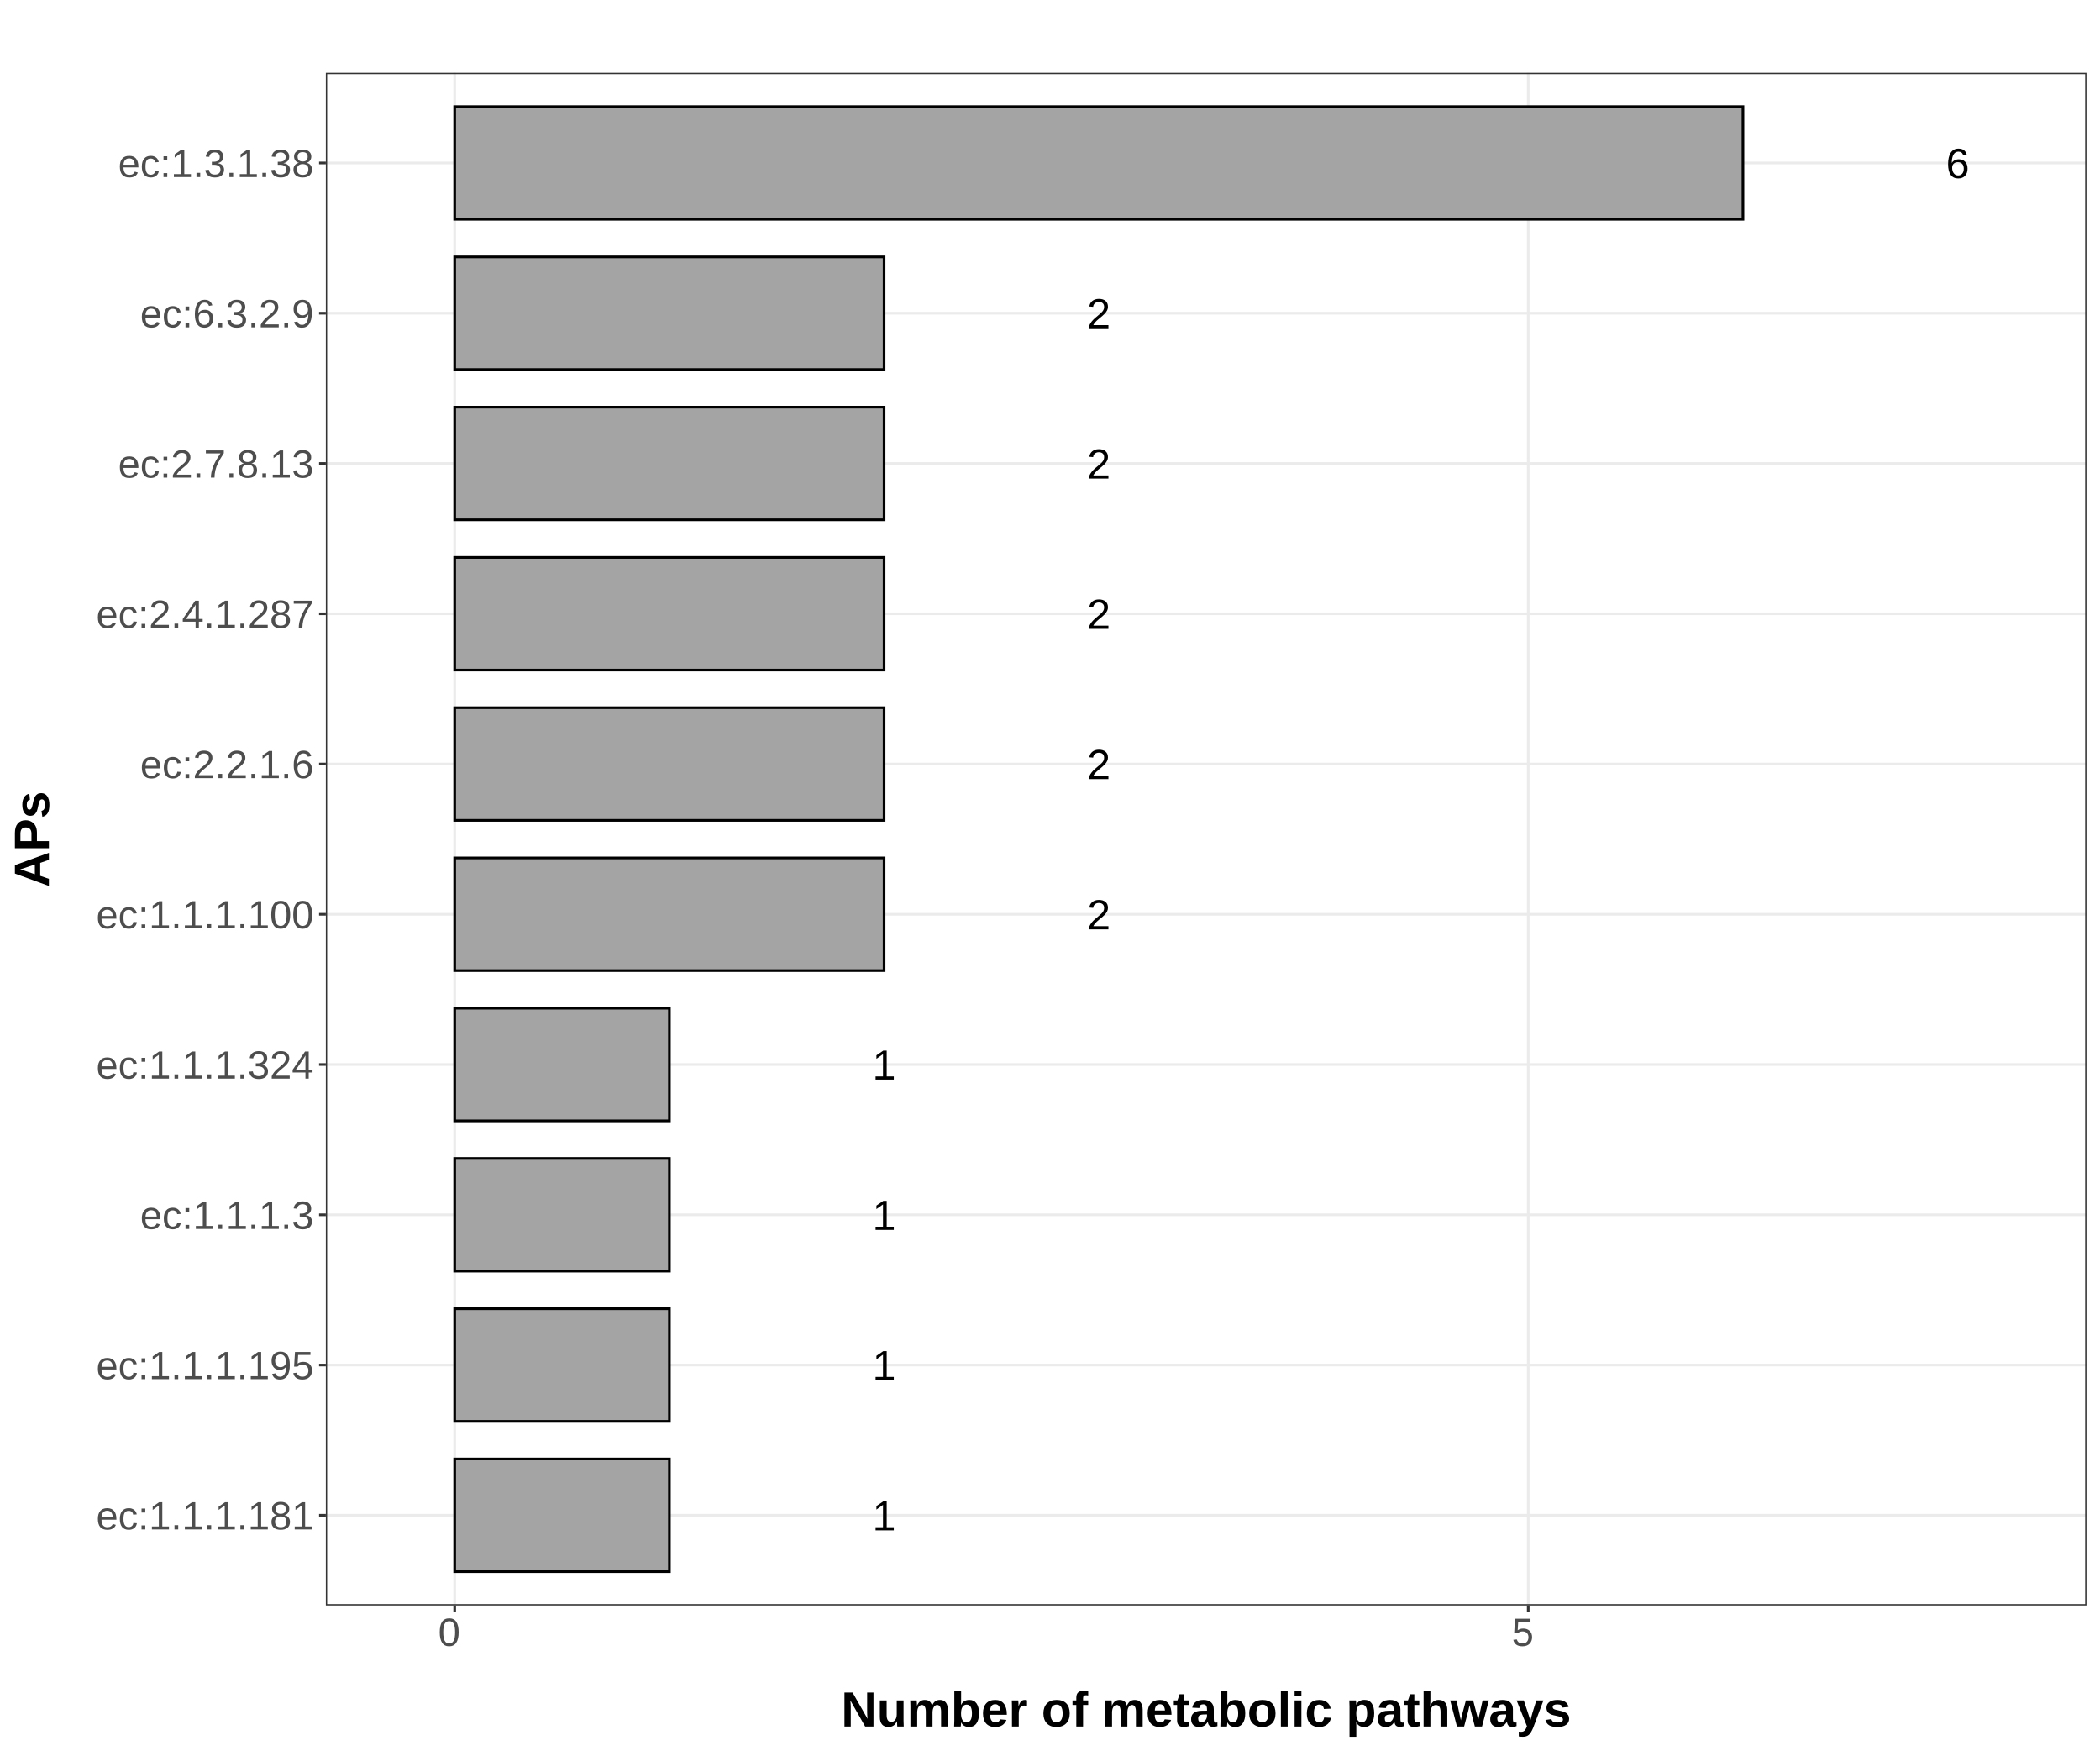
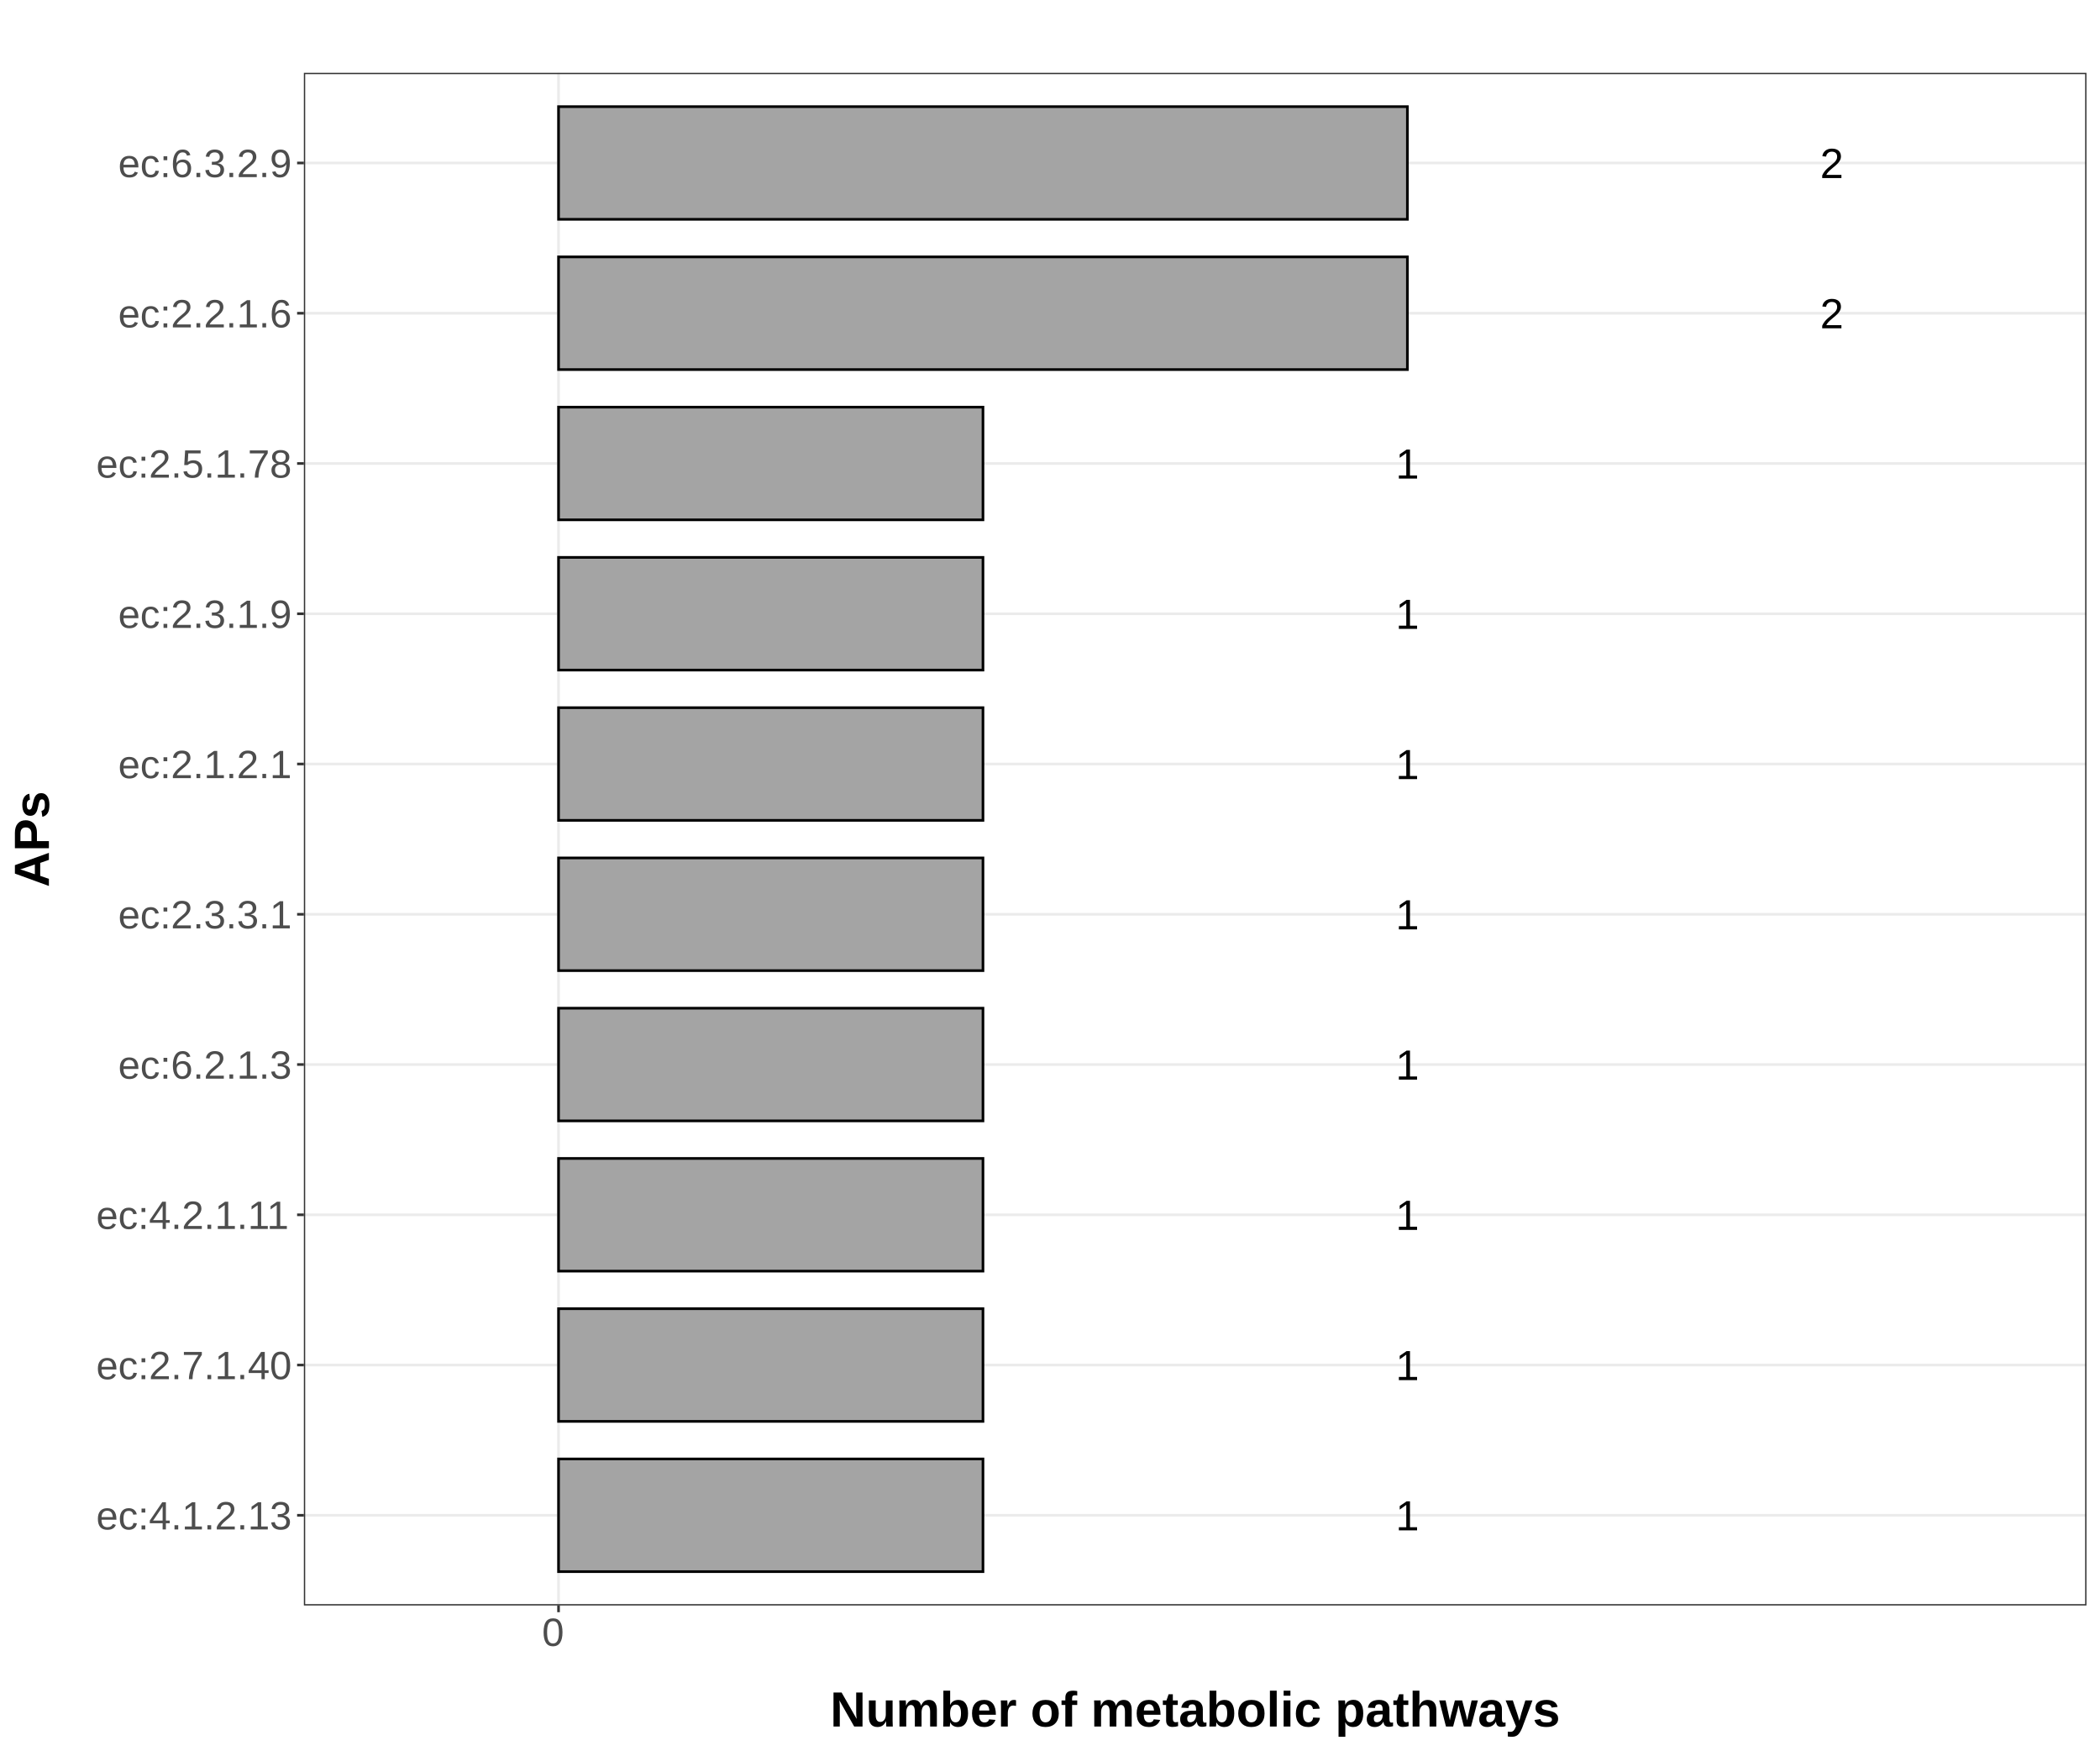
<svg xmlns="http://www.w3.org/2000/svg" viewBox="0 0 850.39 708.66">
  <defs>
    <style type="text/css">
    line, polyline, polygon, path, rect, circle {
      fill: none;
      stroke: #000000;
      stroke-linecap: round;
      stroke-linejoin: round;
      stroke-miterlimit: 10.00;
    }
  </style>
  </defs>
  <rect width="100%" height="100%" style="stroke: none; fill: #FFFFFF;" />
  <rect x="0.00" y="0.00" width="850.39" height="708.66" style="stroke-width: 1.07; stroke: #FFFFFF; fill: #FFFFFF;" />
  <defs>
-     <clipPath id="cpMTMxLjk1fDg0NC45MXw2NDkuOTZ8MjkuNDg=">
-       <rect x="131.95" y="29.48" width="712.96" height="620.48" />
+     <clipPath id="cpMTIzLjA1fDg0NC45MXw2NDkuOTZ8MjkuNDg=">
+       <rect x="123.05" y="29.48" width="721.86" height="620.48" />
    </clipPath>
  </defs>
-   <rect x="131.95" y="29.48" width="712.96" height="620.48" style="stroke-width: 1.07; stroke: none; fill: #FFFFFF;" clip-path="url(#cpMTMxLjk1fDg0NC45MXw2NDkuOTZ8MjkuNDg=)" />
-   <polyline points="131.95,613.46 844.91,613.46 " style="stroke-width: 1.07; stroke: #EBEBEB; stroke-linecap: butt;" clip-path="url(#cpMTMxLjk1fDg0NC45MXw2NDkuOTZ8MjkuNDg=)" />
-   <polyline points="131.95,552.63 844.91,552.63 " style="stroke-width: 1.07; stroke: #EBEBEB; stroke-linecap: butt;" clip-path="url(#cpMTMxLjk1fDg0NC45MXw2NDkuOTZ8MjkuNDg=)" />
-   <polyline points="131.95,491.80 844.91,491.80 " style="stroke-width: 1.07; stroke: #EBEBEB; stroke-linecap: butt;" clip-path="url(#cpMTMxLjk1fDg0NC45MXw2NDkuOTZ8MjkuNDg=)" />
-   <polyline points="131.95,430.97 844.91,430.97 " style="stroke-width: 1.07; stroke: #EBEBEB; stroke-linecap: butt;" clip-path="url(#cpMTMxLjk1fDg0NC45MXw2NDkuOTZ8MjkuNDg=)" />
-   <polyline points="131.95,370.14 844.91,370.14 " style="stroke-width: 1.07; stroke: #EBEBEB; stroke-linecap: butt;" clip-path="url(#cpMTMxLjk1fDg0NC45MXw2NDkuOTZ8MjkuNDg=)" />
-   <polyline points="131.95,309.31 844.91,309.31 " style="stroke-width: 1.07; stroke: #EBEBEB; stroke-linecap: butt;" clip-path="url(#cpMTMxLjk1fDg0NC45MXw2NDkuOTZ8MjkuNDg=)" />
-   <polyline points="131.95,248.48 844.91,248.48 " style="stroke-width: 1.07; stroke: #EBEBEB; stroke-linecap: butt;" clip-path="url(#cpMTMxLjk1fDg0NC45MXw2NDkuOTZ8MjkuNDg=)" />
-   <polyline points="131.95,187.64 844.91,187.64 " style="stroke-width: 1.07; stroke: #EBEBEB; stroke-linecap: butt;" clip-path="url(#cpMTMxLjk1fDg0NC45MXw2NDkuOTZ8MjkuNDg=)" />
-   <polyline points="131.95,126.81 844.91,126.81 " style="stroke-width: 1.07; stroke: #EBEBEB; stroke-linecap: butt;" clip-path="url(#cpMTMxLjk1fDg0NC45MXw2NDkuOTZ8MjkuNDg=)" />
-   <polyline points="131.95,65.98 844.91,65.98 " style="stroke-width: 1.07; stroke: #EBEBEB; stroke-linecap: butt;" clip-path="url(#cpMTMxLjk1fDg0NC45MXw2NDkuOTZ8MjkuNDg=)" />
-   <polyline points="184.12,649.96 184.12,29.48 " style="stroke-width: 1.07; stroke: #EBEBEB; stroke-linecap: butt;" clip-path="url(#cpMTMxLjk1fDg0NC45MXw2NDkuOTZ8MjkuNDg=)" />
-   <polyline points="618.85,649.96 618.85,29.48 " style="stroke-width: 1.07; stroke: #EBEBEB; stroke-linecap: butt;" clip-path="url(#cpMTMxLjk1fDg0NC45MXw2NDkuOTZ8MjkuNDg=)" />
-   <rect x="184.12" y="590.65" width="86.95" height="45.62" style="stroke-width: 1.07; stroke-linecap: square; stroke-linejoin: miter; fill: #A4A4A4;" clip-path="url(#cpMTMxLjk1fDg0NC45MXw2NDkuOTZ8MjkuNDg=)" />
-   <rect x="184.12" y="529.82" width="86.95" height="45.62" style="stroke-width: 1.07; stroke-linecap: square; stroke-linejoin: miter; fill: #A4A4A4;" clip-path="url(#cpMTMxLjk1fDg0NC45MXw2NDkuOTZ8MjkuNDg=)" />
-   <rect x="184.12" y="468.99" width="86.95" height="45.62" style="stroke-width: 1.07; stroke-linecap: square; stroke-linejoin: miter; fill: #A4A4A4;" clip-path="url(#cpMTMxLjk1fDg0NC45MXw2NDkuOTZ8MjkuNDg=)" />
-   <rect x="184.12" y="408.16" width="86.95" height="45.62" style="stroke-width: 1.07; stroke-linecap: square; stroke-linejoin: miter; fill: #A4A4A4;" clip-path="url(#cpMTMxLjk1fDg0NC45MXw2NDkuOTZ8MjkuNDg=)" />
-   <rect x="184.12" y="347.33" width="173.89" height="45.62" style="stroke-width: 1.07; stroke-linecap: square; stroke-linejoin: miter; fill: #A4A4A4;" clip-path="url(#cpMTMxLjk1fDg0NC45MXw2NDkuOTZ8MjkuNDg=)" />
-   <rect x="184.12" y="286.50" width="173.89" height="45.62" style="stroke-width: 1.07; stroke-linecap: square; stroke-linejoin: miter; fill: #A4A4A4;" clip-path="url(#cpMTMxLjk1fDg0NC45MXw2NDkuOTZ8MjkuNDg=)" />
-   <rect x="184.12" y="225.66" width="173.89" height="45.62" style="stroke-width: 1.07; stroke-linecap: square; stroke-linejoin: miter; fill: #A4A4A4;" clip-path="url(#cpMTMxLjk1fDg0NC45MXw2NDkuOTZ8MjkuNDg=)" />
-   <rect x="184.12" y="164.83" width="173.89" height="45.62" style="stroke-width: 1.07; stroke-linecap: square; stroke-linejoin: miter; fill: #A4A4A4;" clip-path="url(#cpMTMxLjk1fDg0NC45MXw2NDkuOTZ8MjkuNDg=)" />
-   <rect x="184.12" y="104.00" width="173.89" height="45.62" style="stroke-width: 1.07; stroke-linecap: square; stroke-linejoin: miter; fill: #A4A4A4;" clip-path="url(#cpMTMxLjk1fDg0NC45MXw2NDkuOTZ8MjkuNDg=)" />
-   <rect x="184.12" y="43.17" width="521.68" height="45.62" style="stroke-width: 1.07; stroke-linecap: square; stroke-linejoin: miter; fill: #A4A4A4;" clip-path="url(#cpMTMxLjk1fDg0NC45MXw2NDkuOTZ8MjkuNDg=)" />
-   <g clip-path="url(#cpMTMxLjk1fDg0NC45MXw2NDkuOTZ8MjkuNDg=)">
-     <text x="788.00" y="72.09" style="font-size: 17.07px; font-family: Arial;" textLength="9.49px" lengthAdjust="spacingAndGlyphs">6</text>
+   <rect x="123.05" y="29.48" width="721.86" height="620.48" style="stroke-width: 1.07; stroke: none; fill: #FFFFFF;" clip-path="url(#cpMTIzLjA1fDg0NC45MXw2NDkuOTZ8MjkuNDg=)" />
+   <polyline points="123.05,613.46 844.91,613.46 " style="stroke-width: 1.07; stroke: #EBEBEB; stroke-linecap: butt;" clip-path="url(#cpMTIzLjA1fDg0NC45MXw2NDkuOTZ8MjkuNDg=)" />
+   <polyline points="123.05,552.63 844.91,552.63 " style="stroke-width: 1.07; stroke: #EBEBEB; stroke-linecap: butt;" clip-path="url(#cpMTIzLjA1fDg0NC45MXw2NDkuOTZ8MjkuNDg=)" />
+   <polyline points="123.05,491.80 844.91,491.80 " style="stroke-width: 1.07; stroke: #EBEBEB; stroke-linecap: butt;" clip-path="url(#cpMTIzLjA1fDg0NC45MXw2NDkuOTZ8MjkuNDg=)" />
+   <polyline points="123.05,430.97 844.91,430.97 " style="stroke-width: 1.07; stroke: #EBEBEB; stroke-linecap: butt;" clip-path="url(#cpMTIzLjA1fDg0NC45MXw2NDkuOTZ8MjkuNDg=)" />
+   <polyline points="123.05,370.14 844.91,370.14 " style="stroke-width: 1.07; stroke: #EBEBEB; stroke-linecap: butt;" clip-path="url(#cpMTIzLjA1fDg0NC45MXw2NDkuOTZ8MjkuNDg=)" />
+   <polyline points="123.05,309.31 844.91,309.31 " style="stroke-width: 1.07; stroke: #EBEBEB; stroke-linecap: butt;" clip-path="url(#cpMTIzLjA1fDg0NC45MXw2NDkuOTZ8MjkuNDg=)" />
+   <polyline points="123.05,248.48 844.91,248.48 " style="stroke-width: 1.07; stroke: #EBEBEB; stroke-linecap: butt;" clip-path="url(#cpMTIzLjA1fDg0NC45MXw2NDkuOTZ8MjkuNDg=)" />
+   <polyline points="123.05,187.64 844.91,187.64 " style="stroke-width: 1.07; stroke: #EBEBEB; stroke-linecap: butt;" clip-path="url(#cpMTIzLjA1fDg0NC45MXw2NDkuOTZ8MjkuNDg=)" />
+   <polyline points="123.05,126.81 844.91,126.81 " style="stroke-width: 1.07; stroke: #EBEBEB; stroke-linecap: butt;" clip-path="url(#cpMTIzLjA1fDg0NC45MXw2NDkuOTZ8MjkuNDg=)" />
+   <polyline points="123.05,65.98 844.91,65.98 " style="stroke-width: 1.07; stroke: #EBEBEB; stroke-linecap: butt;" clip-path="url(#cpMTIzLjA1fDg0NC45MXw2NDkuOTZ8MjkuNDg=)" />
+   <polyline points="226.18,649.96 226.18,29.48 " style="stroke-width: 1.07; stroke: #EBEBEB; stroke-linecap: butt;" clip-path="url(#cpMTIzLjA1fDg0NC45MXw2NDkuOTZ8MjkuNDg=)" />
+   <rect x="226.18" y="590.65" width="171.87" height="45.62" style="stroke-width: 1.07; stroke-linecap: square; stroke-linejoin: miter; fill: #A4A4A4;" clip-path="url(#cpMTIzLjA1fDg0NC45MXw2NDkuOTZ8MjkuNDg=)" />
+   <rect x="226.18" y="529.82" width="171.87" height="45.62" style="stroke-width: 1.07; stroke-linecap: square; stroke-linejoin: miter; fill: #A4A4A4;" clip-path="url(#cpMTIzLjA1fDg0NC45MXw2NDkuOTZ8MjkuNDg=)" />
+   <rect x="226.18" y="468.99" width="171.87" height="45.62" style="stroke-width: 1.07; stroke-linecap: square; stroke-linejoin: miter; fill: #A4A4A4;" clip-path="url(#cpMTIzLjA1fDg0NC45MXw2NDkuOTZ8MjkuNDg=)" />
+   <rect x="226.18" y="408.16" width="171.87" height="45.62" style="stroke-width: 1.07; stroke-linecap: square; stroke-linejoin: miter; fill: #A4A4A4;" clip-path="url(#cpMTIzLjA1fDg0NC45MXw2NDkuOTZ8MjkuNDg=)" />
+   <rect x="226.18" y="347.33" width="171.87" height="45.62" style="stroke-width: 1.07; stroke-linecap: square; stroke-linejoin: miter; fill: #A4A4A4;" clip-path="url(#cpMTIzLjA1fDg0NC45MXw2NDkuOTZ8MjkuNDg=)" />
+   <rect x="226.18" y="286.50" width="171.87" height="45.62" style="stroke-width: 1.07; stroke-linecap: square; stroke-linejoin: miter; fill: #A4A4A4;" clip-path="url(#cpMTIzLjA1fDg0NC45MXw2NDkuOTZ8MjkuNDg=)" />
+   <rect x="226.18" y="225.66" width="171.87" height="45.62" style="stroke-width: 1.07; stroke-linecap: square; stroke-linejoin: miter; fill: #A4A4A4;" clip-path="url(#cpMTIzLjA1fDg0NC45MXw2NDkuOTZ8MjkuNDg=)" />
+   <rect x="226.18" y="164.83" width="171.87" height="45.62" style="stroke-width: 1.07; stroke-linecap: square; stroke-linejoin: miter; fill: #A4A4A4;" clip-path="url(#cpMTIzLjA1fDg0NC45MXw2NDkuOTZ8MjkuNDg=)" />
+   <rect x="226.18" y="104.00" width="343.74" height="45.62" style="stroke-width: 1.07; stroke-linecap: square; stroke-linejoin: miter; fill: #A4A4A4;" clip-path="url(#cpMTIzLjA1fDg0NC45MXw2NDkuOTZ8MjkuNDg=)" />
+   <rect x="226.18" y="43.17" width="343.74" height="45.62" style="stroke-width: 1.07; stroke-linecap: square; stroke-linejoin: miter; fill: #A4A4A4;" clip-path="url(#cpMTIzLjA1fDg0NC45MXw2NDkuOTZ8MjkuNDg=)" />
+   <g clip-path="url(#cpMTIzLjA1fDg0NC45MXw2NDkuOTZ8MjkuNDg=)">
+     <text x="737.04" y="132.92" style="font-size: 17.07px; font-family: Arial;" textLength="9.49px" lengthAdjust="spacingAndGlyphs">2</text>
  </g>
-   <g clip-path="url(#cpMTMxLjk1fDg0NC45MXw2NDkuOTZ8MjkuNDg=)">
-     <text x="440.21" y="376.25" style="font-size: 17.07px; font-family: Arial;" textLength="9.49px" lengthAdjust="spacingAndGlyphs">2</text>
+   <g clip-path="url(#cpMTIzLjA1fDg0NC45MXw2NDkuOTZ8MjkuNDg=)">
+     <text x="737.04" y="72.09" style="font-size: 17.07px; font-family: Arial;" textLength="9.49px" lengthAdjust="spacingAndGlyphs">2</text>
  </g>
-   <g clip-path="url(#cpMTMxLjk1fDg0NC45MXw2NDkuOTZ8MjkuNDg=)">
-     <text x="440.21" y="315.42" style="font-size: 17.07px; font-family: Arial;" textLength="9.49px" lengthAdjust="spacingAndGlyphs">2</text>
+   <g clip-path="url(#cpMTIzLjA1fDg0NC45MXw2NDkuOTZ8MjkuNDg=)">
+     <text x="565.17" y="619.57" style="font-size: 17.07px; font-family: Arial;" textLength="9.49px" lengthAdjust="spacingAndGlyphs">1</text>
  </g>
-   <g clip-path="url(#cpMTMxLjk1fDg0NC45MXw2NDkuOTZ8MjkuNDg=)">
-     <text x="440.21" y="254.59" style="font-size: 17.07px; font-family: Arial;" textLength="9.49px" lengthAdjust="spacingAndGlyphs">2</text>
+   <g clip-path="url(#cpMTIzLjA1fDg0NC45MXw2NDkuOTZ8MjkuNDg=)">
+     <text x="565.17" y="558.74" style="font-size: 17.07px; font-family: Arial;" textLength="9.49px" lengthAdjust="spacingAndGlyphs">1</text>
  </g>
-   <g clip-path="url(#cpMTMxLjk1fDg0NC45MXw2NDkuOTZ8MjkuNDg=)">
-     <text x="440.21" y="193.76" style="font-size: 17.07px; font-family: Arial;" textLength="9.49px" lengthAdjust="spacingAndGlyphs">2</text>
+   <g clip-path="url(#cpMTIzLjA1fDg0NC45MXw2NDkuOTZ8MjkuNDg=)">
+     <text x="565.17" y="497.91" style="font-size: 17.07px; font-family: Arial;" textLength="9.49px" lengthAdjust="spacingAndGlyphs">1</text>
  </g>
-   <g clip-path="url(#cpMTMxLjk1fDg0NC45MXw2NDkuOTZ8MjkuNDg=)">
-     <text x="440.21" y="132.92" style="font-size: 17.07px; font-family: Arial;" textLength="9.49px" lengthAdjust="spacingAndGlyphs">2</text>
+   <g clip-path="url(#cpMTIzLjA1fDg0NC45MXw2NDkuOTZ8MjkuNDg=)">
+     <text x="565.17" y="437.08" style="font-size: 17.07px; font-family: Arial;" textLength="9.49px" lengthAdjust="spacingAndGlyphs">1</text>
  </g>
-   <g clip-path="url(#cpMTMxLjk1fDg0NC45MXw2NDkuOTZ8MjkuNDg=)">
-     <text x="353.27" y="619.57" style="font-size: 17.07px; font-family: Arial;" textLength="9.49px" lengthAdjust="spacingAndGlyphs">1</text>
+   <g clip-path="url(#cpMTIzLjA1fDg0NC45MXw2NDkuOTZ8MjkuNDg=)">
+     <text x="565.17" y="376.25" style="font-size: 17.07px; font-family: Arial;" textLength="9.49px" lengthAdjust="spacingAndGlyphs">1</text>
  </g>
-   <g clip-path="url(#cpMTMxLjk1fDg0NC45MXw2NDkuOTZ8MjkuNDg=)">
-     <text x="353.27" y="558.74" style="font-size: 17.07px; font-family: Arial;" textLength="9.49px" lengthAdjust="spacingAndGlyphs">1</text>
+   <g clip-path="url(#cpMTIzLjA1fDg0NC45MXw2NDkuOTZ8MjkuNDg=)">
+     <text x="565.17" y="315.42" style="font-size: 17.07px; font-family: Arial;" textLength="9.49px" lengthAdjust="spacingAndGlyphs">1</text>
  </g>
-   <g clip-path="url(#cpMTMxLjk1fDg0NC45MXw2NDkuOTZ8MjkuNDg=)">
-     <text x="353.27" y="497.91" style="font-size: 17.07px; font-family: Arial;" textLength="9.49px" lengthAdjust="spacingAndGlyphs">1</text>
+   <g clip-path="url(#cpMTIzLjA1fDg0NC45MXw2NDkuOTZ8MjkuNDg=)">
+     <text x="565.17" y="254.59" style="font-size: 17.07px; font-family: Arial;" textLength="9.49px" lengthAdjust="spacingAndGlyphs">1</text>
  </g>
-   <g clip-path="url(#cpMTMxLjk1fDg0NC45MXw2NDkuOTZ8MjkuNDg=)">
-     <text x="353.27" y="437.08" style="font-size: 17.07px; font-family: Arial;" textLength="9.49px" lengthAdjust="spacingAndGlyphs">1</text>
+   <g clip-path="url(#cpMTIzLjA1fDg0NC45MXw2NDkuOTZ8MjkuNDg=)">
+     <text x="565.17" y="193.76" style="font-size: 17.07px; font-family: Arial;" textLength="9.49px" lengthAdjust="spacingAndGlyphs">1</text>
  </g>
-   <rect x="131.95" y="29.48" width="712.96" height="620.48" style="stroke-width: 1.07; stroke: #333333;" clip-path="url(#cpMTMxLjk1fDg0NC45MXw2NDkuOTZ8MjkuNDg=)" />
+   <rect x="123.05" y="29.48" width="721.86" height="620.48" style="stroke-width: 1.07; stroke: #333333;" clip-path="url(#cpMTIzLjA1fDg0NC45MXw2NDkuOTZ8MjkuNDg=)" />
  <defs>
    <clipPath id="cpMC4wMHw4NTAuMzl8NzA4LjY2fDAuMDA=">
      <rect x="0.00" y="0.00" width="850.39" height="708.66" />
    </clipPath>
  </defs>
  <g clip-path="url(#cpMC4wMHw4NTAuMzl8NzA4LjY2fDAuMDA=)">
-     <text x="38.95" y="619.19" style="font-size: 16.00px; fill: #4D4D4D; font-family: Arial;" textLength="88.07px" lengthAdjust="spacingAndGlyphs">ec:1.1.1.181</text>
+     <text x="38.95" y="619.19" style="font-size: 16.00px; fill: #4D4D4D; font-family: Arial;" textLength="79.17px" lengthAdjust="spacingAndGlyphs">ec:4.1.2.13</text>
  </g>
  <g clip-path="url(#cpMC4wMHw4NTAuMzl8NzA4LjY2fDAuMDA=)">
-     <text x="38.95" y="558.36" style="font-size: 16.00px; fill: #4D4D4D; font-family: Arial;" textLength="88.07px" lengthAdjust="spacingAndGlyphs">ec:1.1.1.195</text>
+     <text x="38.95" y="558.36" style="font-size: 16.00px; fill: #4D4D4D; font-family: Arial;" textLength="79.17px" lengthAdjust="spacingAndGlyphs">ec:2.7.1.40</text>
  </g>
  <g clip-path="url(#cpMC4wMHw4NTAuMzl8NzA4LjY2fDAuMDA=)">
-     <text x="56.75" y="497.53" style="font-size: 16.00px; fill: #4D4D4D; font-family: Arial;" textLength="70.27px" lengthAdjust="spacingAndGlyphs">ec:1.1.1.3</text>
+     <text x="38.95" y="497.53" style="font-size: 16.00px; fill: #4D4D4D; font-family: Arial;" textLength="79.17px" lengthAdjust="spacingAndGlyphs">ec:4.2.1.11</text>
  </g>
  <g clip-path="url(#cpMC4wMHw4NTAuMzl8NzA4LjY2fDAuMDA=)">
-     <text x="38.95" y="436.70" style="font-size: 16.00px; fill: #4D4D4D; font-family: Arial;" textLength="88.07px" lengthAdjust="spacingAndGlyphs">ec:1.1.1.324</text>
+     <text x="47.85" y="436.70" style="font-size: 16.00px; fill: #4D4D4D; font-family: Arial;" textLength="70.27px" lengthAdjust="spacingAndGlyphs">ec:6.2.1.3</text>
  </g>
  <g clip-path="url(#cpMC4wMHw4NTAuMzl8NzA4LjY2fDAuMDA=)">
-     <text x="38.95" y="375.86" style="font-size: 16.00px; fill: #4D4D4D; font-family: Arial;" textLength="88.07px" lengthAdjust="spacingAndGlyphs">ec:1.1.1.100</text>
+     <text x="47.85" y="375.86" style="font-size: 16.00px; fill: #4D4D4D; font-family: Arial;" textLength="70.27px" lengthAdjust="spacingAndGlyphs">ec:2.3.3.1</text>
  </g>
  <g clip-path="url(#cpMC4wMHw4NTAuMzl8NzA4LjY2fDAuMDA=)">
-     <text x="56.75" y="315.03" style="font-size: 16.00px; fill: #4D4D4D; font-family: Arial;" textLength="70.27px" lengthAdjust="spacingAndGlyphs">ec:2.2.1.6</text>
+     <text x="47.85" y="315.03" style="font-size: 16.00px; fill: #4D4D4D; font-family: Arial;" textLength="70.27px" lengthAdjust="spacingAndGlyphs">ec:2.1.2.1</text>
  </g>
  <g clip-path="url(#cpMC4wMHw4NTAuMzl8NzA4LjY2fDAuMDA=)">
-     <text x="38.95" y="254.20" style="font-size: 16.00px; fill: #4D4D4D; font-family: Arial;" textLength="88.07px" lengthAdjust="spacingAndGlyphs">ec:2.4.1.287</text>
+     <text x="47.85" y="254.20" style="font-size: 16.00px; fill: #4D4D4D; font-family: Arial;" textLength="70.27px" lengthAdjust="spacingAndGlyphs">ec:2.3.1.9</text>
  </g>
  <g clip-path="url(#cpMC4wMHw4NTAuMzl8NzA4LjY2fDAuMDA=)">
-     <text x="47.85" y="193.37" style="font-size: 16.00px; fill: #4D4D4D; font-family: Arial;" textLength="79.17px" lengthAdjust="spacingAndGlyphs">ec:2.7.8.13</text>
+     <text x="38.95" y="193.37" style="font-size: 16.00px; fill: #4D4D4D; font-family: Arial;" textLength="79.17px" lengthAdjust="spacingAndGlyphs">ec:2.5.1.78</text>
  </g>
  <g clip-path="url(#cpMC4wMHw4NTAuMzl8NzA4LjY2fDAuMDA=)">
-     <text x="56.75" y="132.54" style="font-size: 16.00px; fill: #4D4D4D; font-family: Arial;" textLength="70.27px" lengthAdjust="spacingAndGlyphs">ec:6.3.2.9</text>
+     <text x="47.85" y="132.54" style="font-size: 16.00px; fill: #4D4D4D; font-family: Arial;" textLength="70.27px" lengthAdjust="spacingAndGlyphs">ec:2.2.1.6</text>
  </g>
  <g clip-path="url(#cpMC4wMHw4NTAuMzl8NzA4LjY2fDAuMDA=)">
-     <text x="47.85" y="71.71" style="font-size: 16.00px; fill: #4D4D4D; font-family: Arial;" textLength="79.17px" lengthAdjust="spacingAndGlyphs">ec:1.3.1.38</text>
+     <text x="47.85" y="71.71" style="font-size: 16.00px; fill: #4D4D4D; font-family: Arial;" textLength="70.27px" lengthAdjust="spacingAndGlyphs">ec:6.3.2.9</text>
  </g>
-   <polyline points="129.21,613.46 131.95,613.46 " style="stroke-width: 1.07; stroke: #333333; stroke-linecap: butt;" clip-path="url(#cpMC4wMHw4NTAuMzl8NzA4LjY2fDAuMDA=)" />
-   <polyline points="129.21,552.63 131.95,552.63 " style="stroke-width: 1.07; stroke: #333333; stroke-linecap: butt;" clip-path="url(#cpMC4wMHw4NTAuMzl8NzA4LjY2fDAuMDA=)" />
-   <polyline points="129.21,491.80 131.95,491.80 " style="stroke-width: 1.07; stroke: #333333; stroke-linecap: butt;" clip-path="url(#cpMC4wMHw4NTAuMzl8NzA4LjY2fDAuMDA=)" />
-   <polyline points="129.21,430.97 131.95,430.97 " style="stroke-width: 1.07; stroke: #333333; stroke-linecap: butt;" clip-path="url(#cpMC4wMHw4NTAuMzl8NzA4LjY2fDAuMDA=)" />
-   <polyline points="129.21,370.14 131.95,370.14 " style="stroke-width: 1.07; stroke: #333333; stroke-linecap: butt;" clip-path="url(#cpMC4wMHw4NTAuMzl8NzA4LjY2fDAuMDA=)" />
-   <polyline points="129.21,309.31 131.95,309.31 " style="stroke-width: 1.07; stroke: #333333; stroke-linecap: butt;" clip-path="url(#cpMC4wMHw4NTAuMzl8NzA4LjY2fDAuMDA=)" />
-   <polyline points="129.21,248.48 131.95,248.48 " style="stroke-width: 1.07; stroke: #333333; stroke-linecap: butt;" clip-path="url(#cpMC4wMHw4NTAuMzl8NzA4LjY2fDAuMDA=)" />
-   <polyline points="129.21,187.64 131.95,187.64 " style="stroke-width: 1.07; stroke: #333333; stroke-linecap: butt;" clip-path="url(#cpMC4wMHw4NTAuMzl8NzA4LjY2fDAuMDA=)" />
-   <polyline points="129.21,126.81 131.95,126.81 " style="stroke-width: 1.07; stroke: #333333; stroke-linecap: butt;" clip-path="url(#cpMC4wMHw4NTAuMzl8NzA4LjY2fDAuMDA=)" />
-   <polyline points="129.21,65.98 131.95,65.98 " style="stroke-width: 1.07; stroke: #333333; stroke-linecap: butt;" clip-path="url(#cpMC4wMHw4NTAuMzl8NzA4LjY2fDAuMDA=)" />
-   <polyline points="184.12,652.70 184.12,649.96 " style="stroke-width: 1.07; stroke: #333333; stroke-linecap: butt;" clip-path="url(#cpMC4wMHw4NTAuMzl8NzA4LjY2fDAuMDA=)" />
-   <polyline points="618.85,652.70 618.85,649.96 " style="stroke-width: 1.07; stroke: #333333; stroke-linecap: butt;" clip-path="url(#cpMC4wMHw4NTAuMzl8NzA4LjY2fDAuMDA=)" />
+   <polyline points="120.31,613.46 123.05,613.46 " style="stroke-width: 1.07; stroke: #333333; stroke-linecap: butt;" clip-path="url(#cpMC4wMHw4NTAuMzl8NzA4LjY2fDAuMDA=)" />
+   <polyline points="120.31,552.63 123.05,552.63 " style="stroke-width: 1.07; stroke: #333333; stroke-linecap: butt;" clip-path="url(#cpMC4wMHw4NTAuMzl8NzA4LjY2fDAuMDA=)" />
+   <polyline points="120.31,491.80 123.05,491.80 " style="stroke-width: 1.07; stroke: #333333; stroke-linecap: butt;" clip-path="url(#cpMC4wMHw4NTAuMzl8NzA4LjY2fDAuMDA=)" />
+   <polyline points="120.31,430.97 123.05,430.97 " style="stroke-width: 1.07; stroke: #333333; stroke-linecap: butt;" clip-path="url(#cpMC4wMHw4NTAuMzl8NzA4LjY2fDAuMDA=)" />
+   <polyline points="120.31,370.14 123.05,370.14 " style="stroke-width: 1.07; stroke: #333333; stroke-linecap: butt;" clip-path="url(#cpMC4wMHw4NTAuMzl8NzA4LjY2fDAuMDA=)" />
+   <polyline points="120.31,309.31 123.05,309.31 " style="stroke-width: 1.07; stroke: #333333; stroke-linecap: butt;" clip-path="url(#cpMC4wMHw4NTAuMzl8NzA4LjY2fDAuMDA=)" />
+   <polyline points="120.31,248.48 123.05,248.48 " style="stroke-width: 1.07; stroke: #333333; stroke-linecap: butt;" clip-path="url(#cpMC4wMHw4NTAuMzl8NzA4LjY2fDAuMDA=)" />
+   <polyline points="120.31,187.64 123.05,187.64 " style="stroke-width: 1.07; stroke: #333333; stroke-linecap: butt;" clip-path="url(#cpMC4wMHw4NTAuMzl8NzA4LjY2fDAuMDA=)" />
+   <polyline points="120.31,126.81 123.05,126.81 " style="stroke-width: 1.07; stroke: #333333; stroke-linecap: butt;" clip-path="url(#cpMC4wMHw4NTAuMzl8NzA4LjY2fDAuMDA=)" />
+   <polyline points="120.31,65.98 123.05,65.98 " style="stroke-width: 1.07; stroke: #333333; stroke-linecap: butt;" clip-path="url(#cpMC4wMHw4NTAuMzl8NzA4LjY2fDAuMDA=)" />
+   <polyline points="226.18,652.70 226.18,649.96 " style="stroke-width: 1.07; stroke: #333333; stroke-linecap: butt;" clip-path="url(#cpMC4wMHw4NTAuMzl8NzA4LjY2fDAuMDA=)" />
  <g clip-path="url(#cpMC4wMHw4NTAuMzl8NzA4LjY2fDAuMDA=)">
-     <text x="177.45" y="666.35" style="font-size: 16.00px; fill: #4D4D4D; font-family: Arial;" textLength="13.34px" lengthAdjust="spacingAndGlyphs"> 0</text>
+     <text x="219.50" y="666.35" style="font-size: 16.00px; fill: #4D4D4D; font-family: Arial;" textLength="13.34px" lengthAdjust="spacingAndGlyphs"> 0</text>
  </g>
  <g clip-path="url(#cpMC4wMHw4NTAuMzl8NzA4LjY2fDAuMDA=)">
-     <text x="612.18" y="666.35" style="font-size: 16.00px; fill: #4D4D4D; font-family: Arial;" textLength="13.34px" lengthAdjust="spacingAndGlyphs"> 5</text>
-   </g>
-   <g clip-path="url(#cpMC4wMHw4NTAuMzl8NzA4LjY2fDAuMDA=)">
-     <text x="340.62" y="698.97" style="font-size: 20.00px; font-weight: bold; font-family: Arial;" textLength="295.62px" lengthAdjust="spacingAndGlyphs">Number of metabolic pathways</text>
+     <text x="336.18" y="698.97" style="font-size: 20.00px; font-weight: bold; font-family: Arial;" textLength="295.62px" lengthAdjust="spacingAndGlyphs">Number of metabolic pathways</text>
  </g>
  <g clip-path="url(#cpMC4wMHw4NTAuMzl8NzA4LjY2fDAuMDA=)">
    <text transform="translate(19.80,359.18) rotate(-90)" style="font-size: 20.00px; font-weight: bold; font-family: Arial;" textLength="38.91px" lengthAdjust="spacingAndGlyphs">APs</text>
  </g>
</svg>
